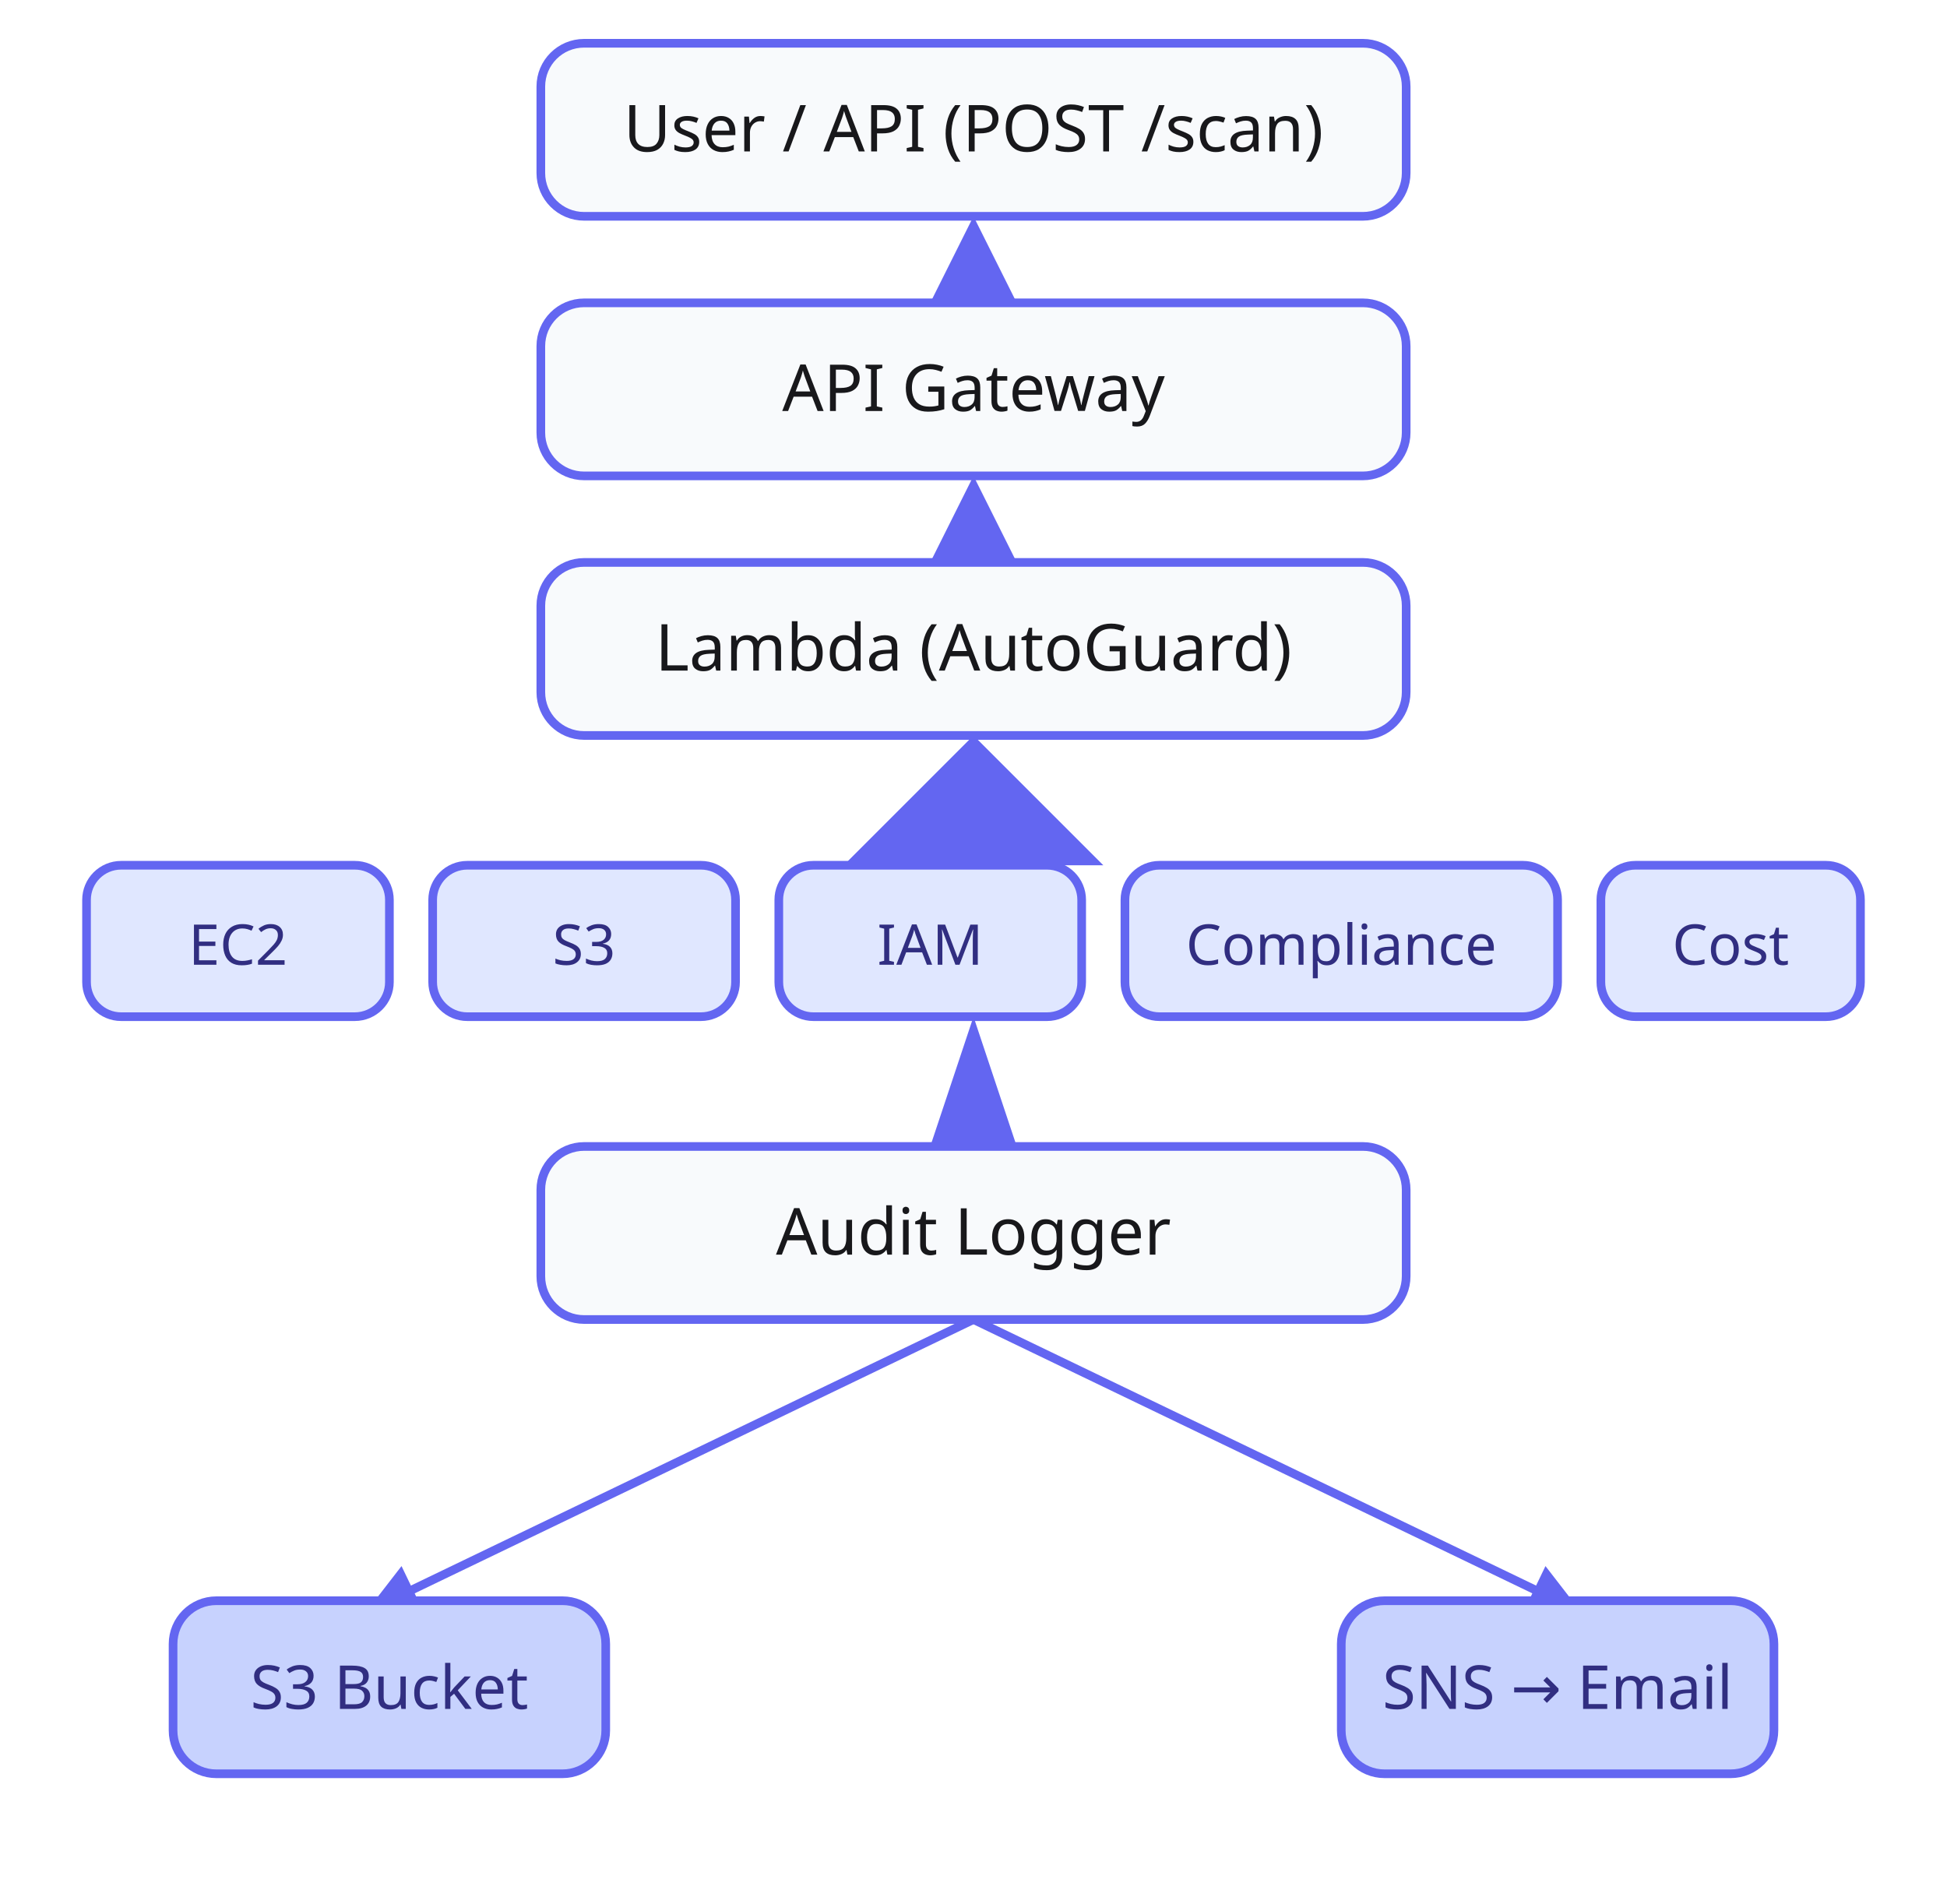
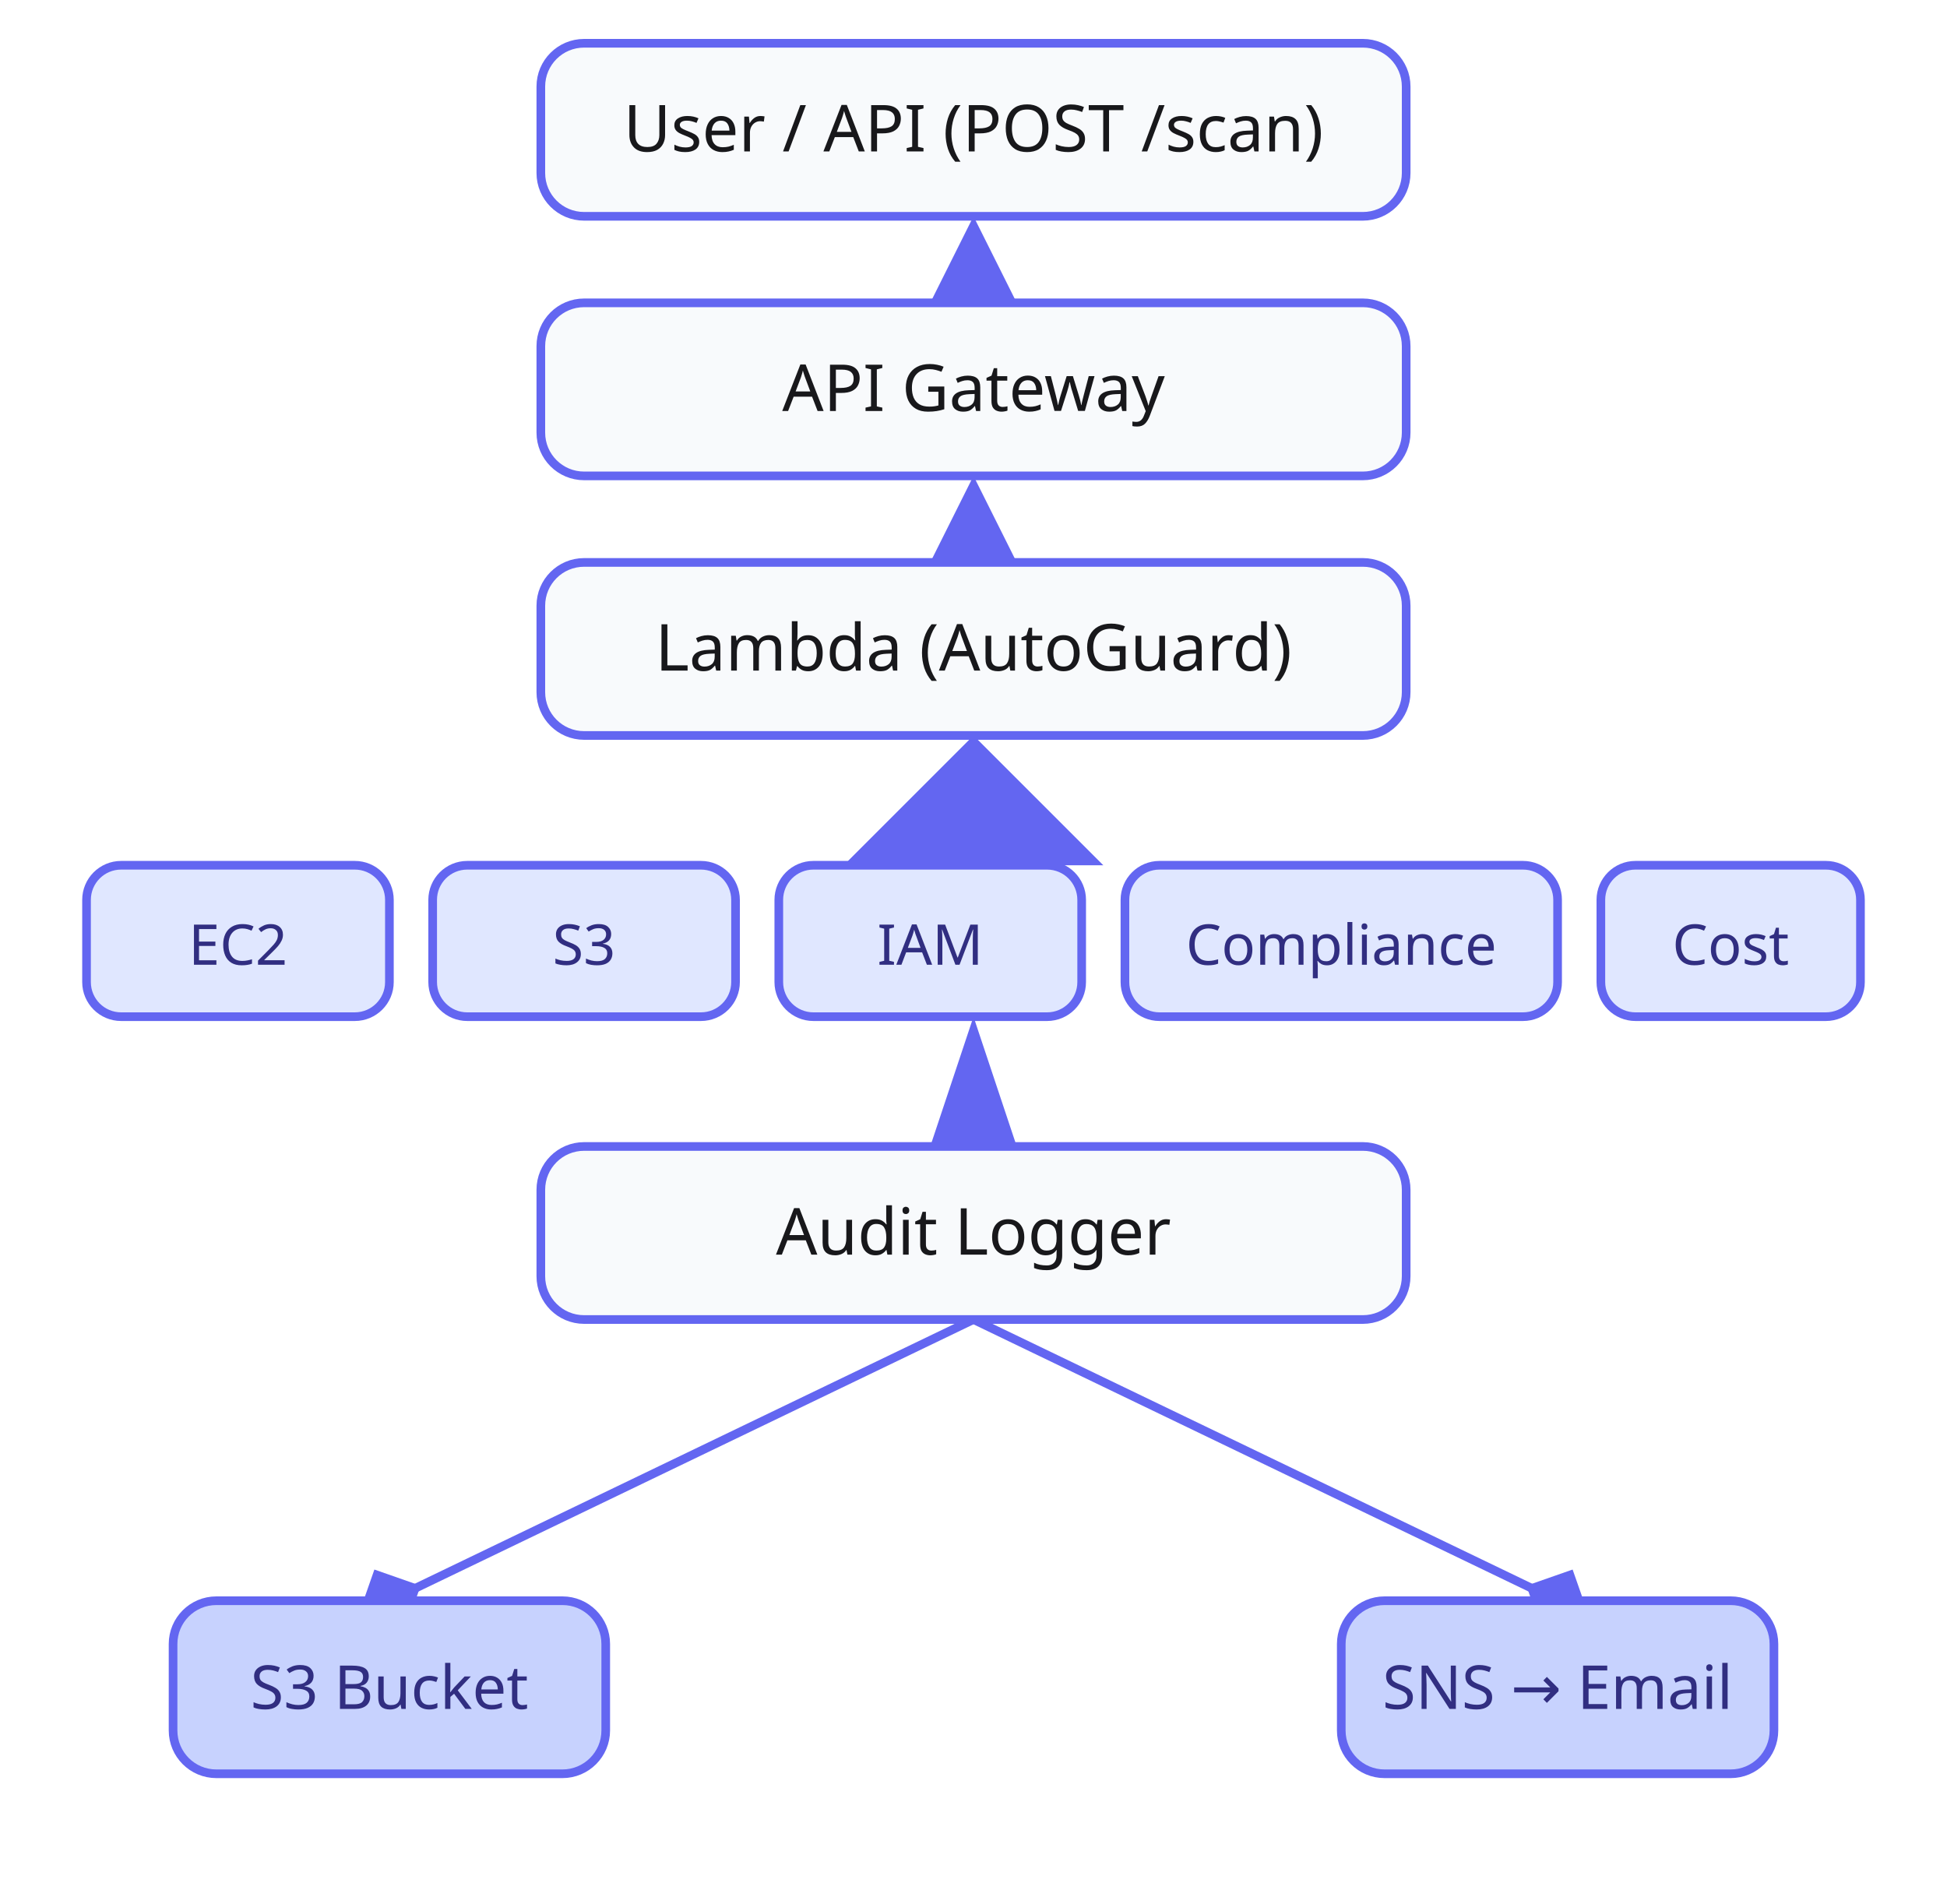
<svg xmlns="http://www.w3.org/2000/svg" width="450" height="440" viewBox="0 0 450 440" fill="none">
  <rect x="125" y="10" width="200" height="40" rx="10" fill="#F8FAFC" stroke="#6366F1" stroke-width="2" />
  <text x="225" y="35" text-anchor="middle" fill="#18181B" font-size="15" font-family="Verdana">User / API (POST /scan)</text>
  <polygon points="225,50 235,70 215,70" fill="#6366F1" />
  <rect x="125" y="70" width="200" height="40" rx="10" fill="#F8FAFC" stroke="#6366F1" stroke-width="2" />
  <text x="225" y="95" text-anchor="middle" fill="#18181B" font-size="15" font-family="Verdana">API Gateway</text>
  <polygon points="225,110 235,130 215,130" fill="#6366F1" />
  <rect x="125" y="130" width="200" height="40" rx="10" fill="#F8FAFC" stroke="#6366F1" stroke-width="2" />
  <text x="225" y="155" text-anchor="middle" fill="#18181B" font-size="15" font-family="Verdana">Lambda (AutoGuard)</text>
  <polygon points="225,170 255,200 195,200" fill="#6366F1" />
  <rect x="20" y="200" width="70" height="35" rx="8" fill="#E0E7FF" stroke="#6366F1" stroke-width="2" />
  <text x="55" y="223" text-anchor="middle" fill="#312E81" font-size="13" font-family="Verdana">EC2</text>
  <rect x="100" y="200" width="70" height="35" rx="8" fill="#E0E7FF" stroke="#6366F1" stroke-width="2" />
  <text x="135" y="223" text-anchor="middle" fill="#312E81" font-size="13" font-family="Verdana">S3</text>
  <rect x="180" y="200" width="70" height="35" rx="8" fill="#E0E7FF" stroke="#6366F1" stroke-width="2" />
  <text x="215" y="223" text-anchor="middle" fill="#312E81" font-size="13" font-family="Verdana">IAM</text>
  <rect x="260" y="200" width="100" height="35" rx="8" fill="#E0E7FF" stroke="#6366F1" stroke-width="2" />
  <text x="310" y="223" text-anchor="middle" fill="#312E81" font-size="13" font-family="Verdana">Compliance</text>
  <rect x="370" y="200" width="60" height="35" rx="8" fill="#E0E7FF" stroke="#6366F1" stroke-width="2" />
  <text x="400" y="223" text-anchor="middle" fill="#312E81" font-size="13" font-family="Verdana">Cost</text>
  <polygon points="225,235 235,265 215,265" fill="#6366F1" />
  <rect x="125" y="265" width="200" height="40" rx="10" fill="#F8FAFC" stroke="#6366F1" stroke-width="2" />
  <text x="225" y="290" text-anchor="middle" fill="#18181B" font-size="15" font-family="Verdana">Audit Logger</text>
-   <line x1="225" y1="305" x2="90" y2="370" stroke="#6366F1" stroke-width="2" marker-end="url(#arrowhead)" />
-   <line x1="225" y1="305" x2="360" y2="370" stroke="#6366F1" stroke-width="2" marker-end="url(#arrowhead)" />
+   <line x1="225" y1="305" x2="90" y2="370" stroke="#6366F1" stroke-width="2" marker-end="url(#diamondhead)" />
+   <line x1="225" y1="305" x2="360" y2="370" stroke="#6366F1" stroke-width="2" marker-end="url(#diamondhead)" />
  <defs>
-     <marker id="arrowhead" markerWidth="6" markerHeight="6" refX="3" refY="3" orient="auto">
-       <polygon points="0 0, 6 3, 0 6" fill="#6366F1" />
+     <marker id="diamondhead" markerWidth="8" markerHeight="8" refX="4" refY="4" orient="auto">
+       <polygon points="4,0 8,4 4,8 0,4" fill="#6366F1" />
    </marker>
  </defs>
  <rect x="40" y="370" width="100" height="40" rx="10" fill="#C7D2FE" stroke="#6366F1" stroke-width="2" />
  <text x="90" y="395" text-anchor="middle" fill="#312E81" font-size="14" font-family="Verdana">S3 Bucket</text>
  <rect x="310" y="370" width="100" height="40" rx="10" fill="#C7D2FE" stroke="#6366F1" stroke-width="2" />
  <text x="360" y="395" text-anchor="middle" fill="#312E81" font-size="14" font-family="Verdana">SNS → Email</text>
</svg>
